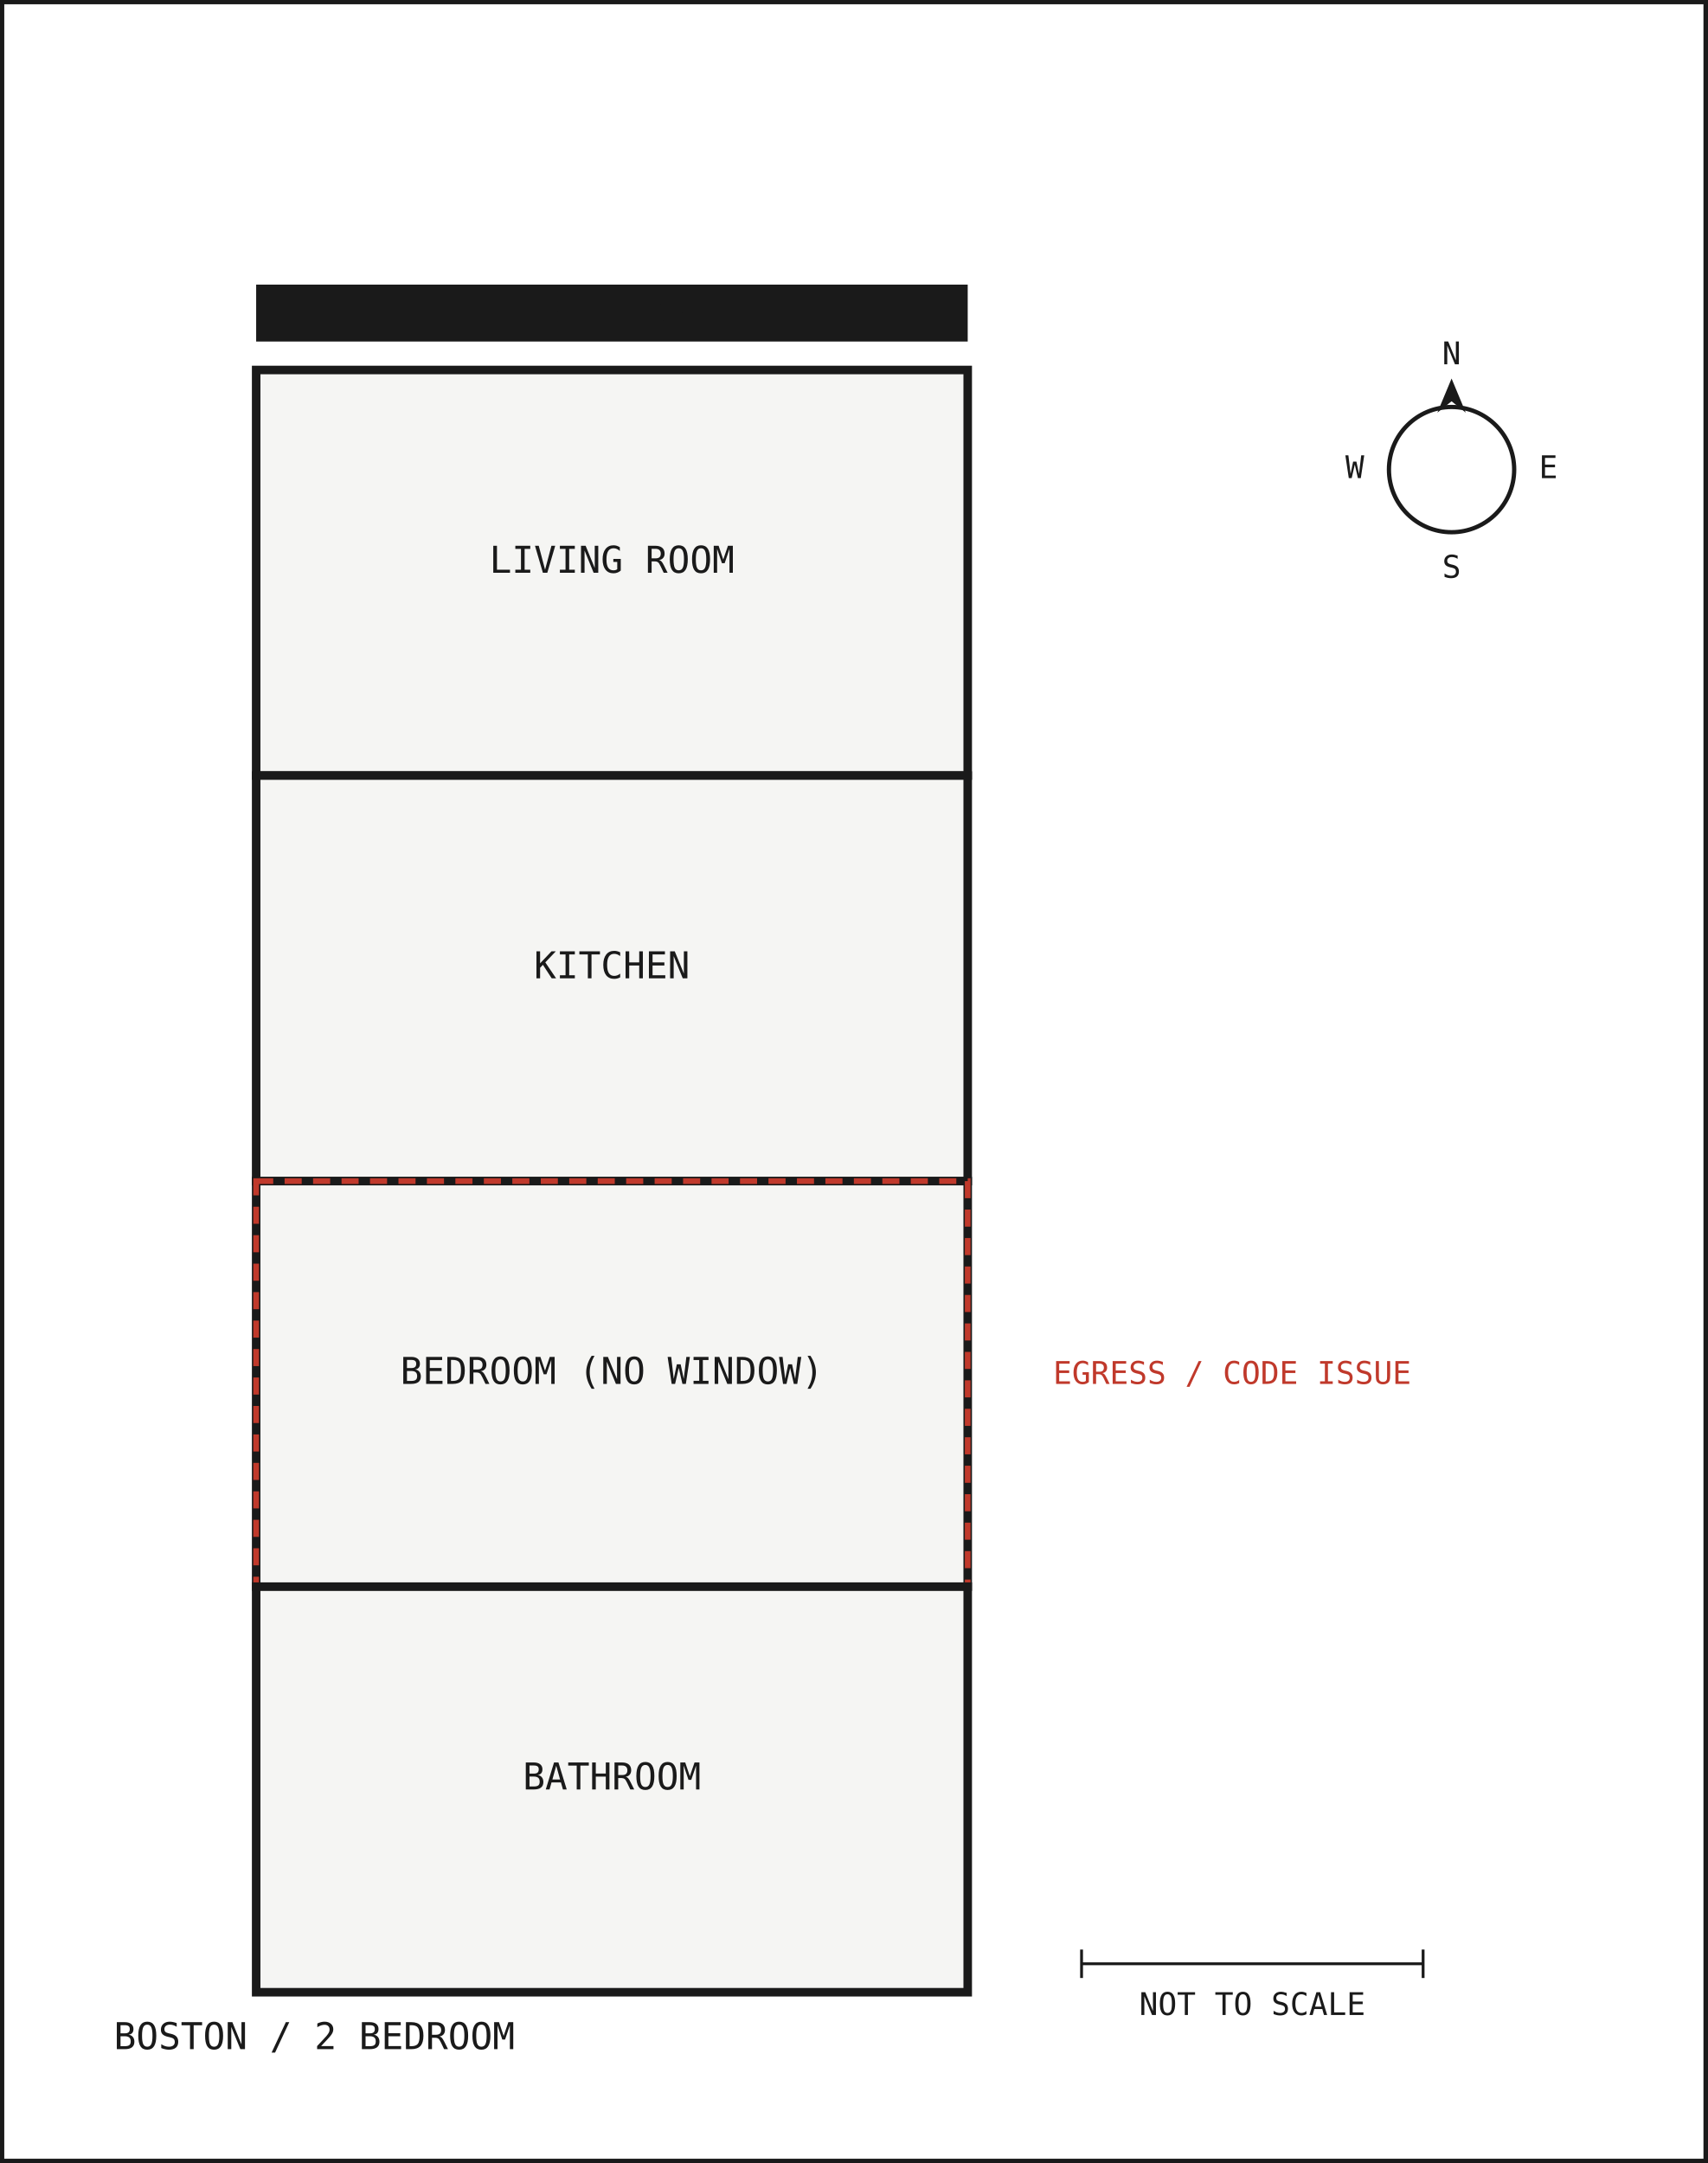
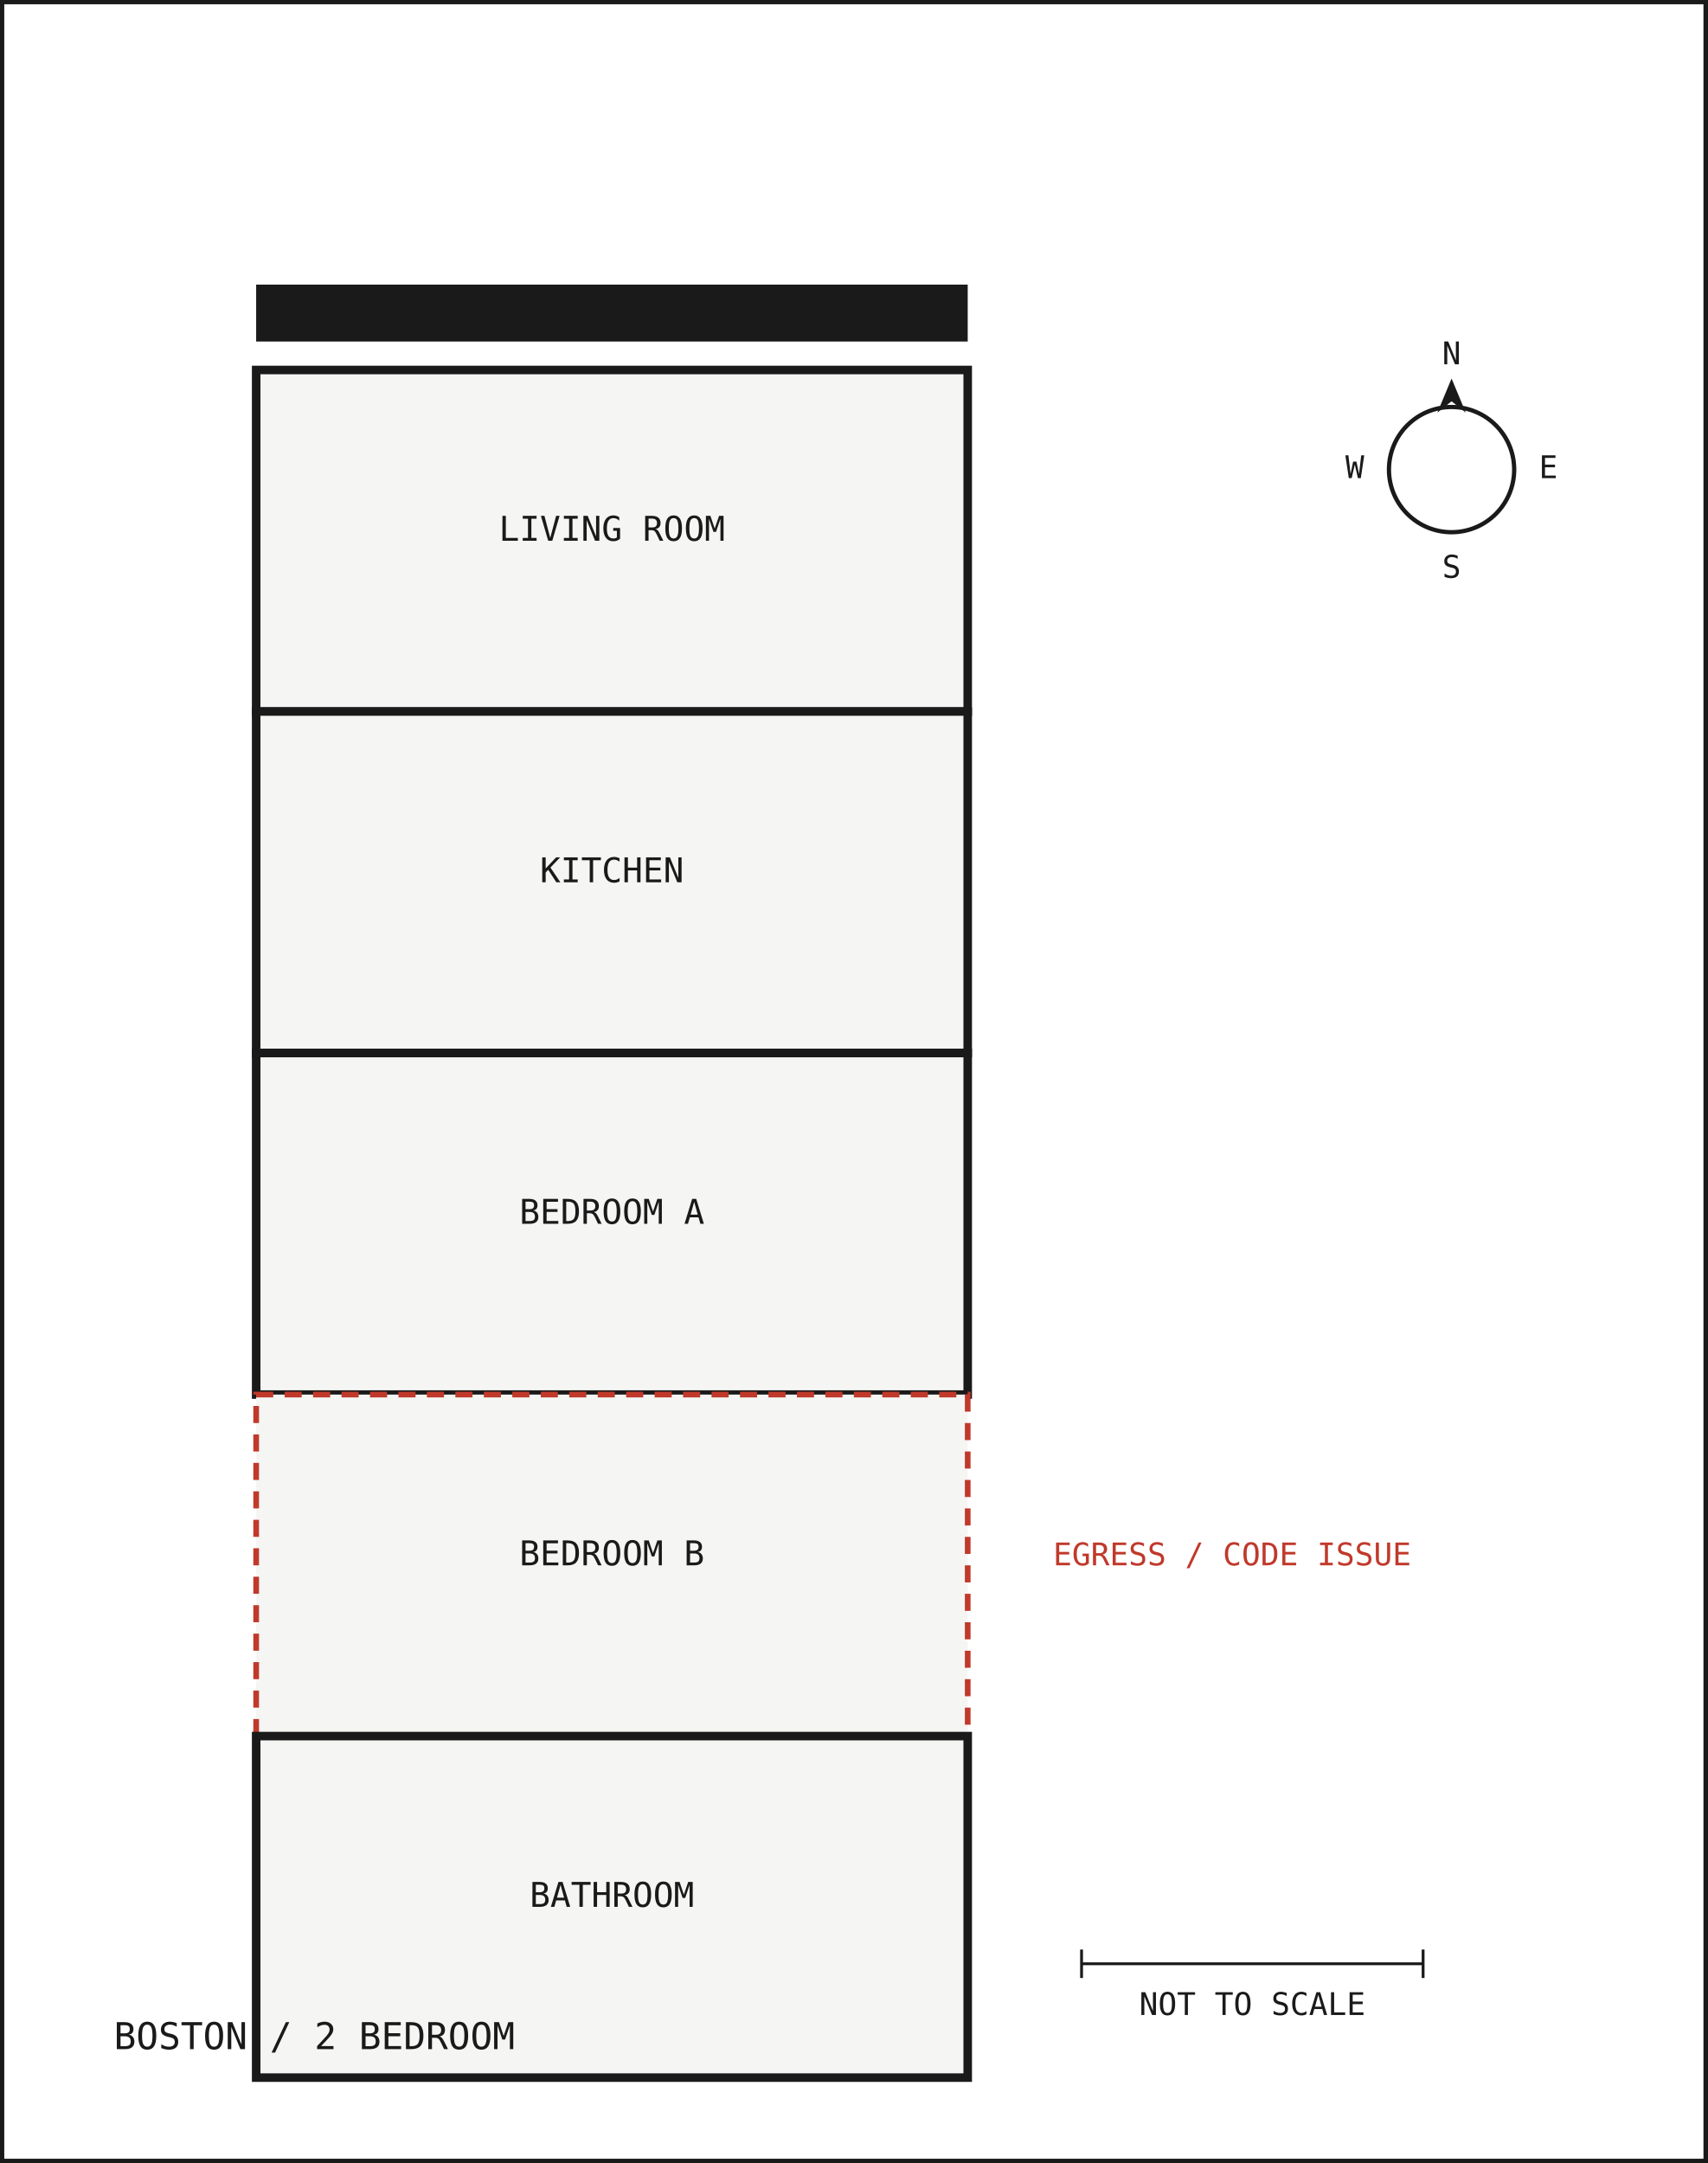
<svg xmlns="http://www.w3.org/2000/svg" viewBox="0 0 600 760">
  <style>
    .tiny { font-family: monospace; font-size: 11px; fill: #1A1A1A; }
-     .roomlabel { font-family: monospace; font-size: 13px; fill: #1A1A1A; }
+     .roomlabel { font-family: monospace; font-size: 12px; fill: #1A1A1A; }
    .small { font-family: monospace; font-size: 13px; fill: #1A1A1A; }
    .callout { font-family: monospace; font-size: 11px; fill: #C0392B; }
    .thin { stroke: #1A1A1A; stroke-width: 1; }
  </style>
  <rect x="0" y="0" width="600" height="760" fill="#FFFFFF" stroke="#1A1A1A" stroke-width="3" />
  <rect x="90" y="100" width="250" height="20" fill="#1A1A1A" />
  <text x="215" y="115" class="tiny" fill="#FFFFFF" text-anchor="middle">FRONT DOOR</text>
-   <rect x="90" y="130" width="250" height="142.5" fill="#F5F5F3" stroke="#1A1A1A" stroke-width="3" />
-   <text x="215" y="201.25" class="roomlabel" text-anchor="middle">LIVING ROOM</text>
-   <rect x="90" y="272.5" width="250" height="142.5" fill="#F5F5F3" stroke="#1A1A1A" stroke-width="3" />
-   <text x="215" y="343.75" class="roomlabel" text-anchor="middle">KITCHEN</text>
-   <rect x="90" y="415" width="250" height="142.5" fill="#F5F5F3" stroke="#1A1A1A" stroke-width="3" />
-   <text x="215" y="486.25" class="roomlabel" text-anchor="middle">BEDROOM (NO WINDOW)</text>
-   <rect x="90" y="415" width="250" height="142.5" fill="none" stroke="#C0392B" stroke-width="2" stroke-dasharray="6,4" />
-   <text x="370" y="486.25" class="callout" text-anchor="start">EGRESS / CODE ISSUE</text>
-   <rect x="90" y="557.5" width="250" height="142.5" fill="#F5F5F3" stroke="#1A1A1A" stroke-width="3" />
-   <text x="215" y="628.75" class="roomlabel" text-anchor="middle">BATHROOM</text>
+   <rect x="90" y="130" width="250" height="120" fill="#F5F5F3" stroke="#1A1A1A" stroke-width="3" />
+   <text x="215" y="190" class="roomlabel" text-anchor="middle">LIVING ROOM</text>
+   <rect x="90" y="250" width="250" height="120" fill="#F5F5F3" stroke="#1A1A1A" stroke-width="3" />
+   <text x="215" y="310" class="roomlabel" text-anchor="middle">KITCHEN</text>
+   <rect x="90" y="370" width="250" height="120" fill="#F5F5F3" stroke="#1A1A1A" stroke-width="3" />
+   <text x="215" y="430" class="roomlabel" text-anchor="middle">BEDROOM A</text>
+   <rect x="90" y="490" width="250" height="120" fill="#F5F5F3" stroke="#C0392B" stroke-width="2" stroke-dasharray="6,4" />
+   <text x="215" y="550" class="roomlabel" text-anchor="middle">BEDROOM B</text>
+   <text x="370" y="550" class="callout">EGRESS / CODE ISSUE</text>
+   <rect x="90" y="610" width="250" height="120" fill="#F5F5F3" stroke="#1A1A1A" stroke-width="3" />
+   <text x="215" y="670" class="roomlabel" text-anchor="middle">BATHROOM</text>
  <g transform="translate(510,165)">
    <path d="M0 -32 L5 -20 L0 -24 L-5 -20 Z" fill="#1A1A1A" />
    <text x="0" y="-37" class="tiny" text-anchor="middle">N</text>
    <text x="34" y="3" class="tiny" text-anchor="middle">E</text>
    <text x="0" y="38" class="tiny" text-anchor="middle">S</text>
    <text x="-34" y="3" class="tiny" text-anchor="middle">W</text>
    <circle r="22" fill="none" stroke="#1A1A1A" stroke-width="1.5" />
  </g>
  <g transform="translate(380,690)">
    <line x1="0" y1="0" x2="120" y2="0" class="thin" />
    <line x1="0" y1="-5" x2="0" y2="5" class="thin" />
    <line x1="120" y1="-5" x2="120" y2="5" class="thin" />
    <text x="60" y="18" class="tiny" text-anchor="middle">NOT TO SCALE</text>
  </g>
  <text x="40" y="720" class="small">BOSTON / 2 BEDROOM</text>
</svg>
